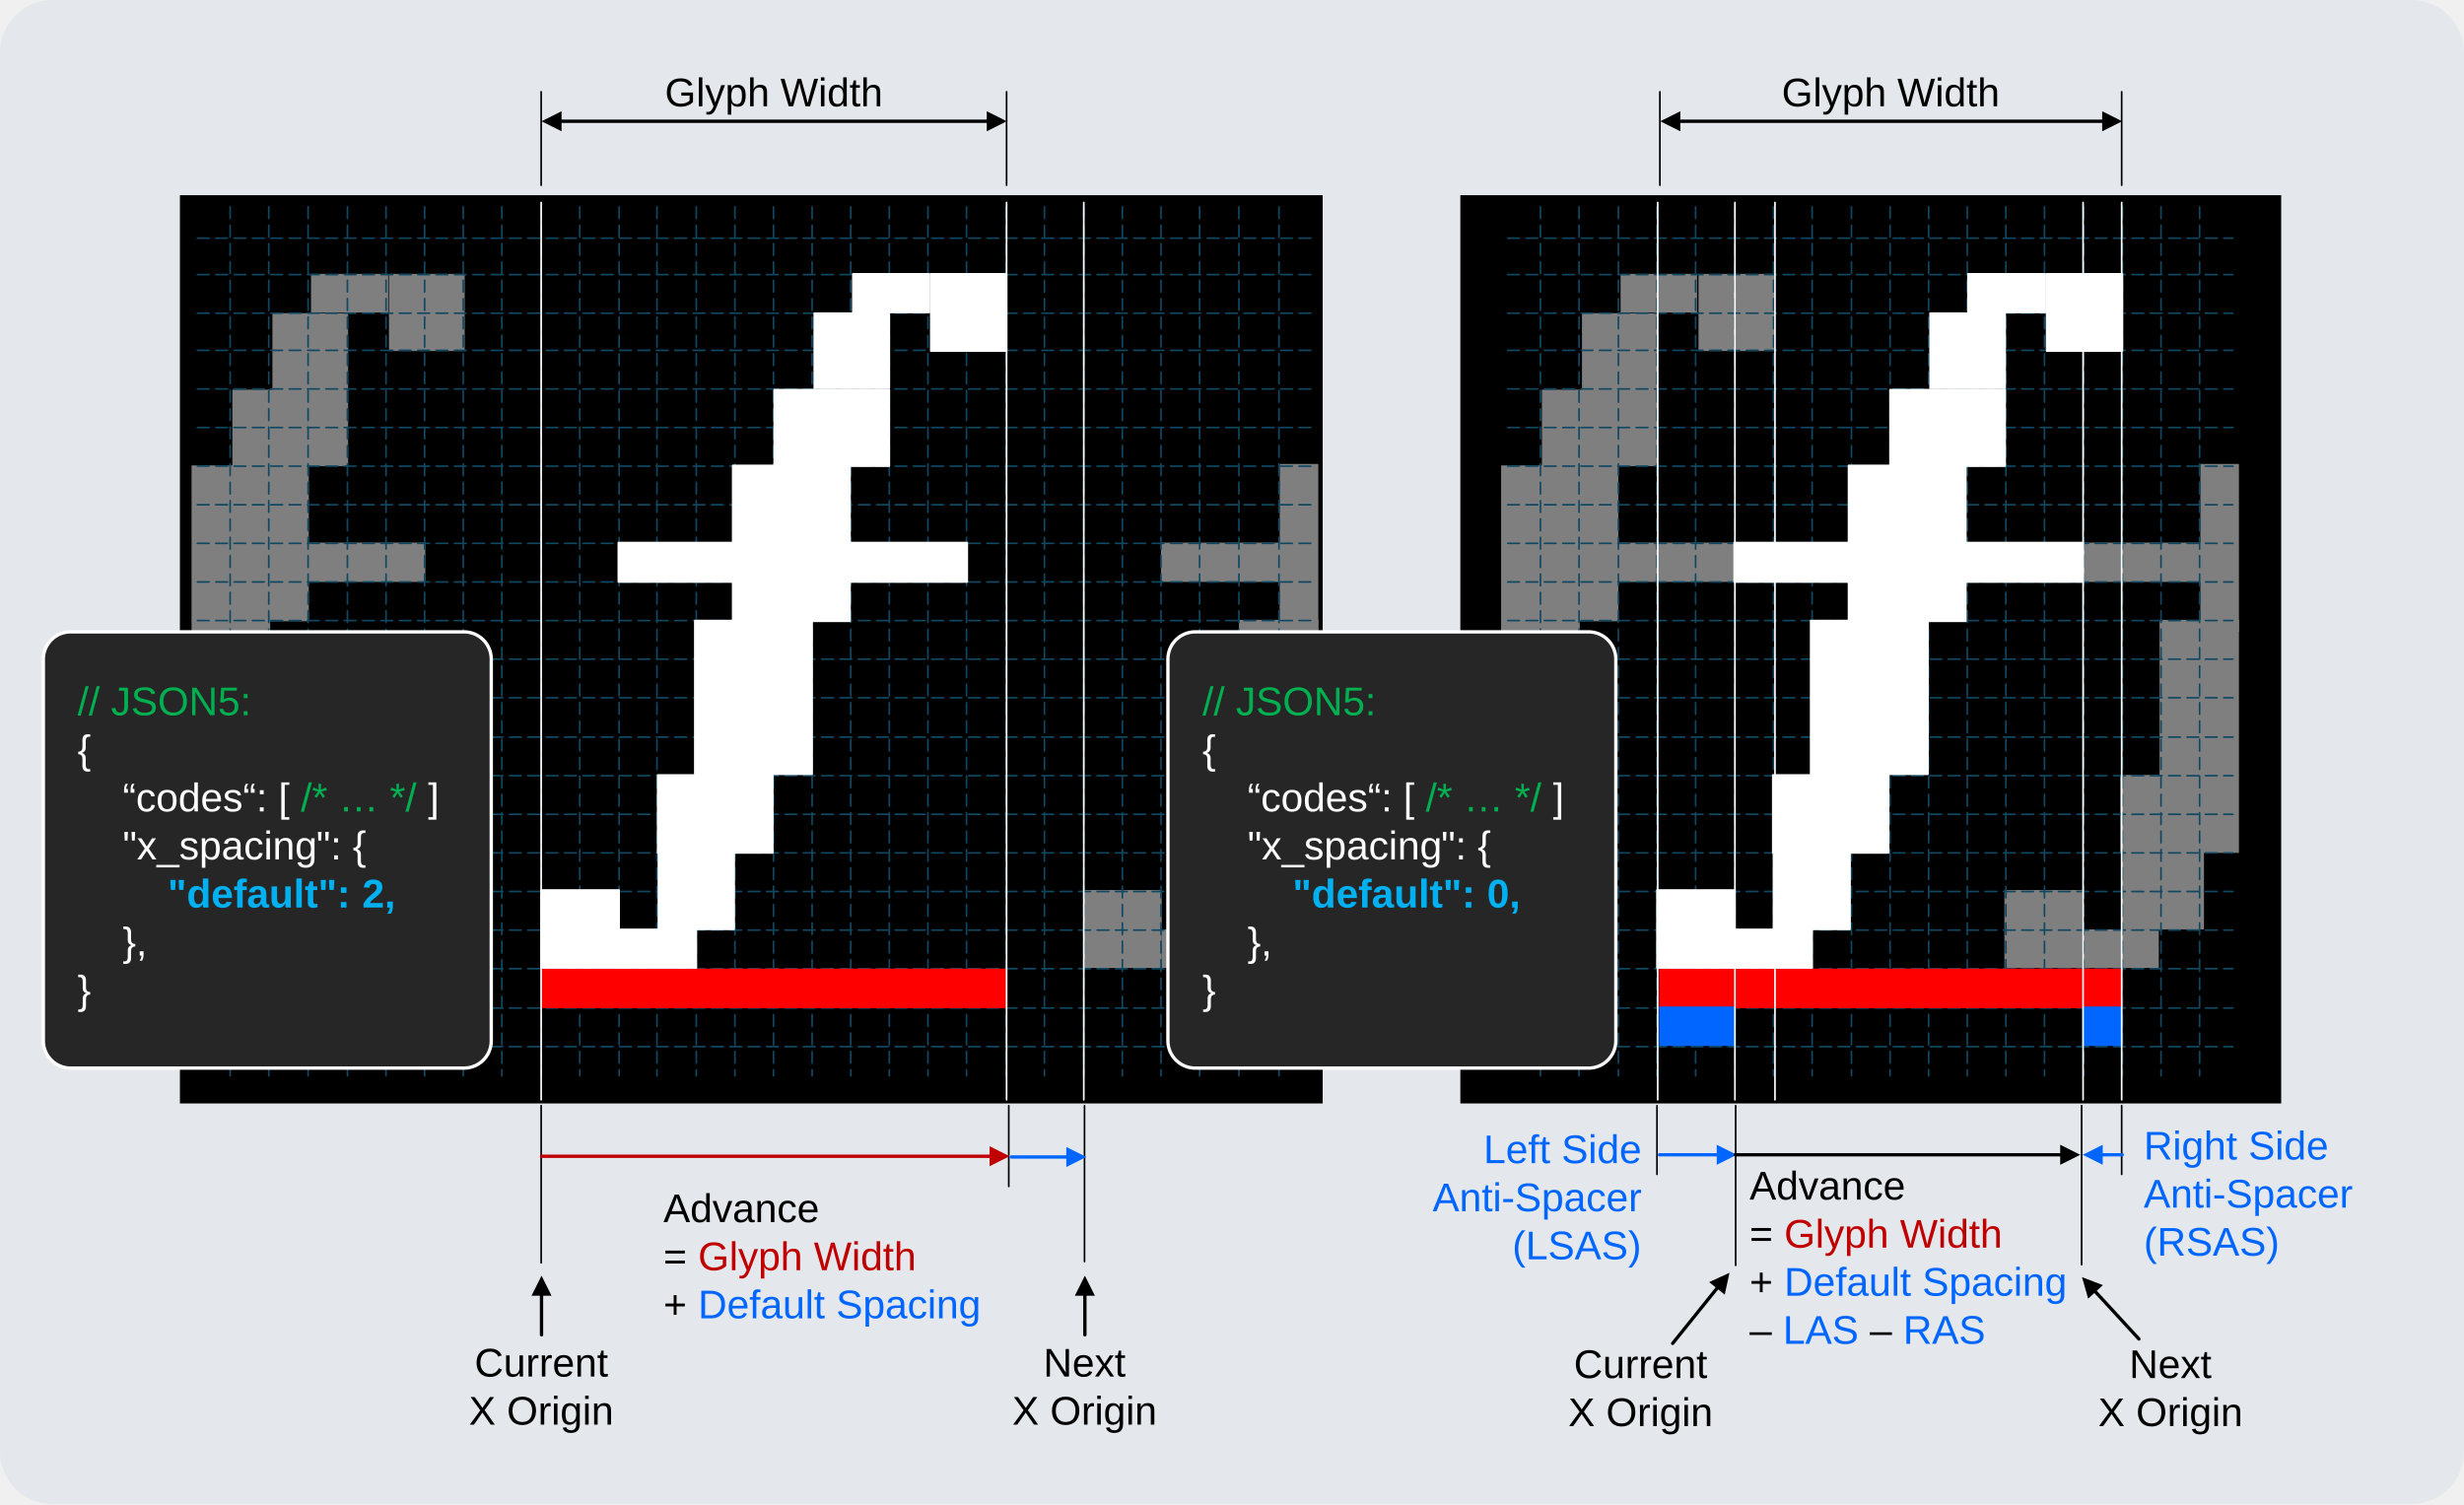
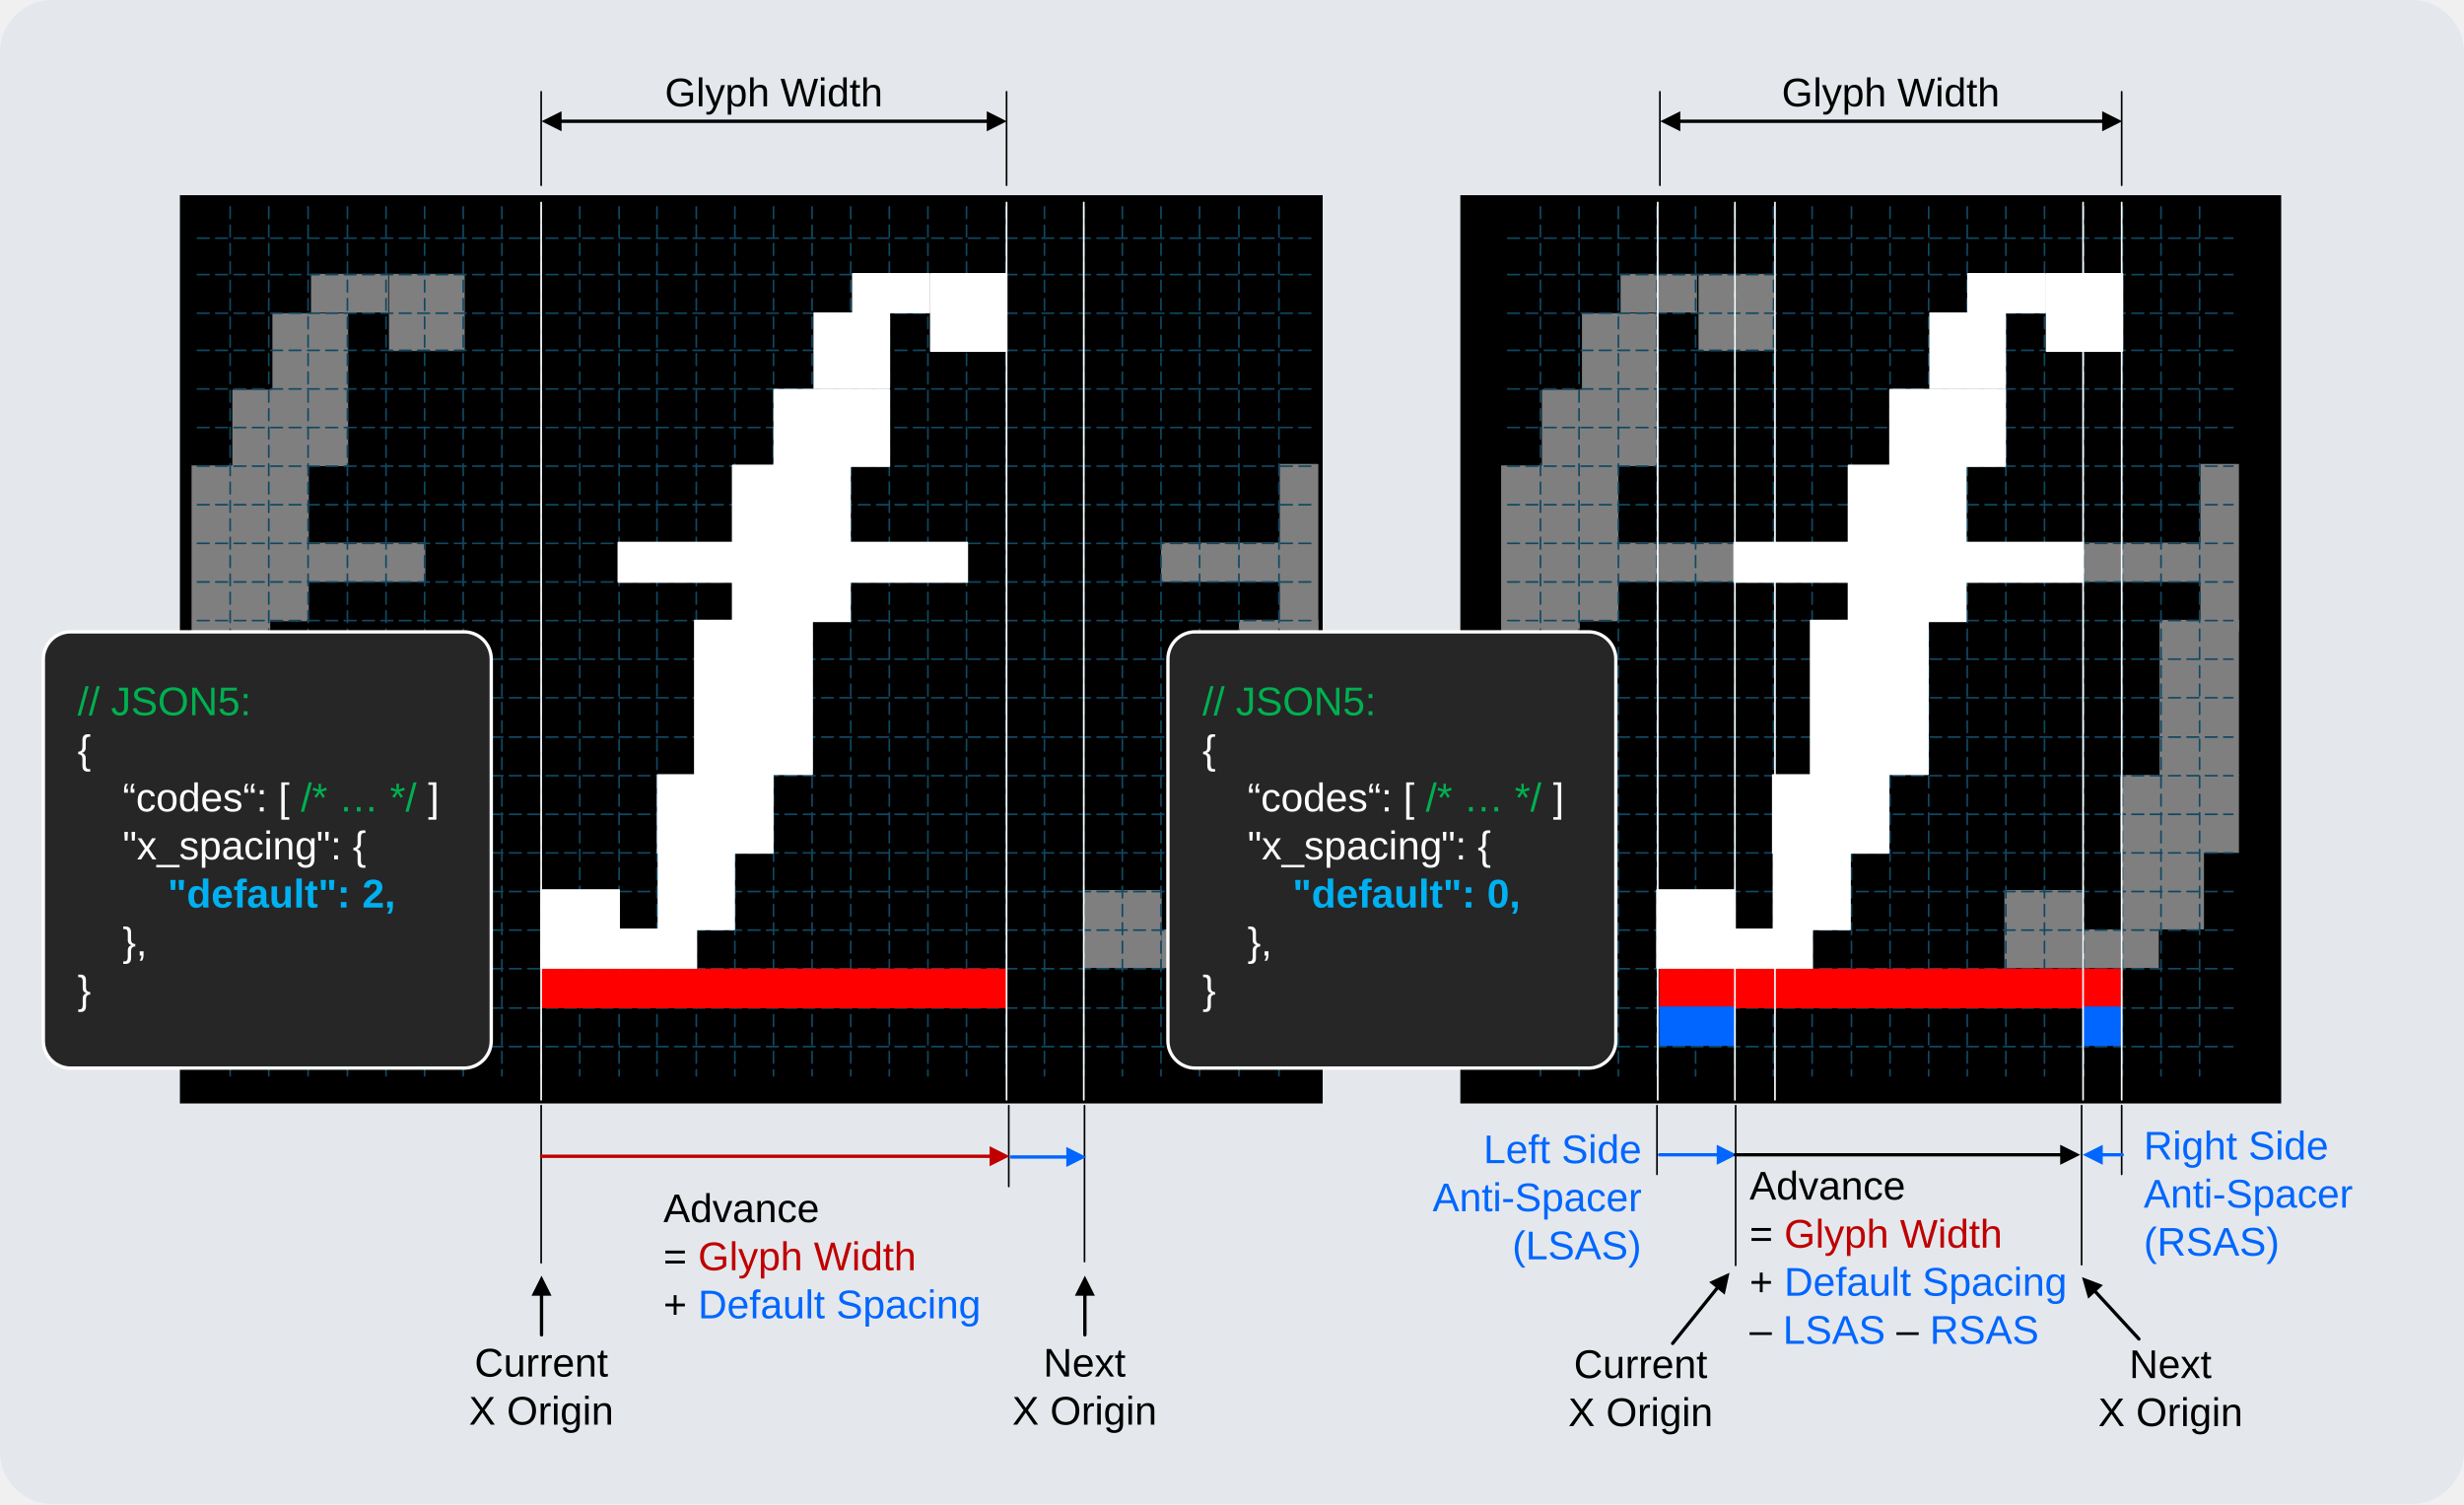
<svg xmlns="http://www.w3.org/2000/svg" width="3383" height="2065" xml:space="preserve" overflow="hidden">
  <defs>
    <clipPath id="clip0">
      <rect x="571" y="236" width="3383" height="2065" />
    </clipPath>
  </defs>
  <g clip-path="url(#clip0)" transform="translate(-571 -236)">
    <path d="M571 307.841C571 268.164 603.164 236 642.841 236L3882.16 236C3921.84 236 3954 268.164 3954 307.841L3954 2229.16C3954 2268.84 3921.84 2301 3882.16 2301L642.841 2301C603.164 2301 571 2268.84 571 2229.16Z" fill="#E4E8EC" fill-rule="evenodd" />
    <rect x="818" y="504" width="1569" height="1247" />
    <rect x="834" y="1300" width="54" height="107" fill="#7F7F7F" />
    <rect x="834" y="875" width="161" height="214" fill="#7F7F7F" />
    <rect x="890" y="771" width="159" height="105" fill="#7F7F7F" />
    <rect x="834" y="1088" width="108" height="213" fill="#7F7F7F" />
    <rect x="945" y="666" width="104" height="107" fill="#7F7F7F" />
    <rect x="998" y="612" width="106" height="53" fill="#7F7F7F" />
    <rect x="1105" y="612" width="104" height="106" fill="#7F7F7F" />
    <rect x="861" y="981" width="294" height="54" fill="#7F7F7F" />
    <rect x="2059" y="1458" width="107" height="107" fill="#7F7F7F" />
    <rect x="2166" y="1512" width="105" height="53" fill="#7F7F7F" />
    <rect x="2219" y="1406" width="114" height="106" fill="#7F7F7F" />
    <rect x="2218" y="1300" width="163" height="107" fill="#7F7F7F" />
    <rect x="2165" y="981" width="193" height="54" fill="#7F7F7F" />
    <rect x="2272" y="1087" width="109" height="214" fill="#7F7F7F" />
    <rect x="2328" y="873" width="53" height="230" fill="#7F7F7F" />
    <rect x="2576" y="504" width="1127" height="1247" />
    <rect x="3323" y="1458" width="107" height="107" fill="#7F7F7F" />
    <rect x="3430" y="1512" width="105" height="53" fill="#7F7F7F" />
    <rect x="3483" y="1406" width="114" height="106" fill="#7F7F7F" />
    <rect x="3482" y="1300" width="163" height="107" fill="#7F7F7F" />
    <rect x="3429" y="981" width="193" height="54" fill="#7F7F7F" />
    <rect x="3536" y="1087" width="109" height="214" fill="#7F7F7F" />
    <rect x="3592" y="873" width="53" height="230" fill="#7F7F7F" />
    <path d="M842 717 2376.84 717" stroke="#104862" stroke-width="2.292" stroke-linecap="round" stroke-linejoin="round" stroke-miterlimit="10" stroke-dasharray="16.042 9.167" fill="none" fill-rule="evenodd" />
    <path d="M842 770 2376.84 770" stroke="#104862" stroke-width="2.292" stroke-linecap="round" stroke-linejoin="round" stroke-miterlimit="10" stroke-dasharray="16.042 9.167" fill="none" fill-rule="evenodd" />
    <path d="M842 823 2376.84 823" stroke="#104862" stroke-width="2.292" stroke-linecap="round" stroke-linejoin="round" stroke-miterlimit="10" stroke-dasharray="16.042 9.167" fill="none" fill-rule="evenodd" />
    <path d="M842 876 2376.84 876" stroke="#104862" stroke-width="2.292" stroke-linecap="round" stroke-linejoin="round" stroke-miterlimit="10" stroke-dasharray="16.042 9.167" fill="none" fill-rule="evenodd" />
    <path d="M842 929 2376.84 929.001" stroke="#104862" stroke-width="2.292" stroke-linecap="round" stroke-linejoin="round" stroke-miterlimit="10" stroke-dasharray="16.042 9.167" fill="none" fill-rule="evenodd" />
    <path d="M842 982 2376.84 982" stroke="#104862" stroke-width="2.292" stroke-linecap="round" stroke-linejoin="round" stroke-miterlimit="10" stroke-dasharray="16.042 9.167" fill="none" fill-rule="evenodd" />
    <path d="M842 1035 2376.84 1035" stroke="#104862" stroke-width="2.292" stroke-linecap="round" stroke-linejoin="round" stroke-miterlimit="10" stroke-dasharray="16.042 9.167" fill="none" fill-rule="evenodd" />
    <path d="M842 1088 2376.84 1088" stroke="#104862" stroke-width="2.292" stroke-linecap="round" stroke-linejoin="round" stroke-miterlimit="10" stroke-dasharray="16.042 9.167" fill="none" fill-rule="evenodd" />
    <path d="M842 1141 2376.84 1141" stroke="#104862" stroke-width="2.292" stroke-linecap="round" stroke-linejoin="round" stroke-miterlimit="10" stroke-dasharray="16.042 9.167" fill="none" fill-rule="evenodd" />
    <path d="M842 1194 2376.84 1194" stroke="#104862" stroke-width="2.292" stroke-linecap="round" stroke-linejoin="round" stroke-miterlimit="10" stroke-dasharray="16.042 9.167" fill="none" fill-rule="evenodd" />
    <path d="M842 1248 2376.84 1248" stroke="#104862" stroke-width="2.292" stroke-linecap="round" stroke-linejoin="round" stroke-miterlimit="10" stroke-dasharray="16.042 9.167" fill="none" fill-rule="evenodd" />
    <path d="M842 1301 2376.84 1301" stroke="#104862" stroke-width="2.292" stroke-linecap="round" stroke-linejoin="round" stroke-miterlimit="10" stroke-dasharray="16.042 9.167" fill="none" fill-rule="evenodd" />
    <path d="M842 1354 2376.84 1354" stroke="#104862" stroke-width="2.292" stroke-linecap="round" stroke-linejoin="round" stroke-miterlimit="10" stroke-dasharray="16.042 9.167" fill="none" fill-rule="evenodd" />
    <path d="M842 1407 2376.84 1407" stroke="#104862" stroke-width="2.292" stroke-linecap="round" stroke-linejoin="round" stroke-miterlimit="10" stroke-dasharray="16.042 9.167" fill="none" fill-rule="evenodd" />
    <path d="M842 1460 2376.84 1460" stroke="#104862" stroke-width="2.292" stroke-linecap="round" stroke-linejoin="round" stroke-miterlimit="10" stroke-dasharray="16.042 9.167" fill="none" fill-rule="evenodd" />
    <path d="M842 1513 2376.84 1513" stroke="#104862" stroke-width="2.292" stroke-linecap="round" stroke-linejoin="round" stroke-miterlimit="10" stroke-dasharray="16.042 9.167" fill="none" fill-rule="evenodd" />
    <path d="M842 1566 2376.84 1566" stroke="#104862" stroke-width="2.292" stroke-linecap="round" stroke-linejoin="round" stroke-miterlimit="10" stroke-dasharray="16.042 9.167" fill="none" fill-rule="evenodd" />
    <path d="M842 613 2376.84 613" stroke="#104862" stroke-width="2.292" stroke-linecap="round" stroke-linejoin="round" stroke-miterlimit="10" stroke-dasharray="16.042 9.167" fill="none" fill-rule="evenodd" />
    <path d="M842 666 2376.84 666" stroke="#104862" stroke-width="2.292" stroke-linecap="round" stroke-linejoin="round" stroke-miterlimit="10" stroke-dasharray="16.042 9.167" fill="none" fill-rule="evenodd" />
    <path d="M842 563 2376.84 563" stroke="#104862" stroke-width="2.292" stroke-linecap="round" stroke-linejoin="round" stroke-miterlimit="10" stroke-dasharray="16.042 9.167" fill="none" fill-rule="evenodd" />
    <path d="M842 1620 2376.84 1620" stroke="#104862" stroke-width="2.292" stroke-linecap="round" stroke-linejoin="round" stroke-miterlimit="10" stroke-dasharray="16.042 9.167" fill="none" fill-rule="evenodd" />
    <path d="M842 1673 2376.84 1673" stroke="#104862" stroke-width="2.292" stroke-linecap="round" stroke-linejoin="round" stroke-miterlimit="10" stroke-dasharray="16.042 9.167" fill="none" fill-rule="evenodd" />
    <path d="M0 0 0 214.134" stroke="#000000" stroke-width="2.292" stroke-linecap="round" stroke-linejoin="round" stroke-miterlimit="10" fill="none" fill-rule="evenodd" transform="matrix(1 0 0 -1 2060 1968.13)" />
    <path d="M0 0 0 215.85" stroke="#000000" stroke-width="2.292" stroke-linecap="round" stroke-linejoin="round" stroke-miterlimit="10" fill="none" fill-rule="evenodd" transform="matrix(1 0 0 -1 1314 1969.85)" />
    <path d="M0 0 0 111.004" stroke="#000000" stroke-width="2.292" stroke-linecap="round" stroke-linejoin="round" stroke-miterlimit="10" fill="none" fill-rule="evenodd" transform="matrix(1 0 0 -1 1956 1865)" />
    <path d="M2.292-1.01796e-05 2.292 58.329C2.292 59.594 1.266 60.62 0 60.62-1.265 60.62-2.291 59.594-2.291 58.329L-2.292 1.01796e-05C-2.292-1.266-1.266-2.292-1.01796e-05-2.292 1.266-2.292 2.292-1.266 2.292-1.01796e-05ZM13.75 53.745 0 81.246-13.75 53.746Z" transform="matrix(1 0 0 -1 1314.5 2068.75)" />
    <text font-family="Arial,Arial_MSFontService,sans-serif" font-weight="400" font-size="55" transform="matrix(1 0 0 1 1222.55 2126)">Current</text>
    <text font-family="Arial,Arial_MSFontService,sans-serif" font-weight="400" font-size="55" transform="matrix(1 0 0 1 1214.83 2192)">X Origin</text>
    <path d="M2.292-1.01796e-05 2.292 58.329C2.292 59.594 1.266 60.62 0 60.62-1.265 60.62-2.291 59.594-2.291 58.329L-2.292 1.01796e-05C-2.292-1.266-1.266-2.292-1.01796e-05-2.292 1.266-2.292 2.292-1.266 2.292-1.01796e-05ZM13.75 53.745 0 81.246-13.75 53.746Z" transform="matrix(1 0 0 -1 2060.5 2068.75)" />
    <text font-family="Arial,Arial_MSFontService,sans-serif" font-weight="400" font-size="55" transform="matrix(1 0 0 1 2003.44 2126)">Next</text>
    <text font-family="Arial,Arial_MSFontService,sans-serif" font-weight="400" font-size="55" transform="matrix(1 0 0 1 1960.77 2192)">X Origin</text>
    <path d="M1952 520 1952 1713.14" stroke="#104862" stroke-width="2.292" stroke-linecap="round" stroke-linejoin="round" stroke-miterlimit="10" stroke-dasharray="16.042 9.167" fill="none" fill-rule="evenodd" />
    <path d="M2005 520 2005 1713.14" stroke="#104862" stroke-width="2.292" stroke-linecap="round" stroke-linejoin="round" stroke-miterlimit="10" stroke-dasharray="16.042 9.167" fill="none" fill-rule="evenodd" />
    <path d="M2059 520 2059 1713.14" stroke="#104862" stroke-width="2.292" stroke-linecap="round" stroke-linejoin="round" stroke-miterlimit="10" stroke-dasharray="16.042 9.167" fill="none" fill-rule="evenodd" />
    <path d="M2112 520 2112 1713.14" stroke="#104862" stroke-width="2.292" stroke-linecap="round" stroke-linejoin="round" stroke-miterlimit="10" stroke-dasharray="16.042 9.167" fill="none" fill-rule="evenodd" />
    <path d="M2165 520 2165 1713.14" stroke="#104862" stroke-width="2.292" stroke-linecap="round" stroke-linejoin="round" stroke-miterlimit="10" stroke-dasharray="16.042 9.167" fill="none" fill-rule="evenodd" />
    <path d="M2218 520 2218 1713.14" stroke="#104862" stroke-width="2.292" stroke-linecap="round" stroke-linejoin="round" stroke-miterlimit="10" stroke-dasharray="16.042 9.167" fill="none" fill-rule="evenodd" />
    <path d="M1473 520 1473 1713.14" stroke="#104862" stroke-width="2.292" stroke-linecap="round" stroke-linejoin="round" stroke-miterlimit="10" stroke-dasharray="16.042 9.167" fill="none" fill-rule="evenodd" />
    <path d="M1527 520 1527 1713.14" stroke="#104862" stroke-width="2.292" stroke-linecap="round" stroke-linejoin="round" stroke-miterlimit="10" stroke-dasharray="16.042 9.167" fill="none" fill-rule="evenodd" />
    <path d="M1580 520 1580 1713.14" stroke="#104862" stroke-width="2.292" stroke-linecap="round" stroke-linejoin="round" stroke-miterlimit="10" stroke-dasharray="16.042 9.167" fill="none" fill-rule="evenodd" />
    <path d="M1633 520 1633 1713.14" stroke="#104862" stroke-width="2.292" stroke-linecap="round" stroke-linejoin="round" stroke-miterlimit="10" stroke-dasharray="16.042 9.167" fill="none" fill-rule="evenodd" />
    <path d="M1686 520 1686 1713.14" stroke="#104862" stroke-width="2.292" stroke-linecap="round" stroke-linejoin="round" stroke-miterlimit="10" stroke-dasharray="16.042 9.167" fill="none" fill-rule="evenodd" />
    <path d="M1739 520 1739 1713.14" stroke="#104862" stroke-width="2.292" stroke-linecap="round" stroke-linejoin="round" stroke-miterlimit="10" stroke-dasharray="16.042 9.167" fill="none" fill-rule="evenodd" />
    <path d="M1792 520 1792 1713.14" stroke="#104862" stroke-width="2.292" stroke-linecap="round" stroke-linejoin="round" stroke-miterlimit="10" stroke-dasharray="16.042 9.167" fill="none" fill-rule="evenodd" />
    <path d="M1845 520 1845 1713.14" stroke="#104862" stroke-width="2.292" stroke-linecap="round" stroke-linejoin="round" stroke-miterlimit="10" stroke-dasharray="16.042 9.167" fill="none" fill-rule="evenodd" />
    <path d="M1898 520 1898 1713.14" stroke="#104862" stroke-width="2.292" stroke-linecap="round" stroke-linejoin="round" stroke-miterlimit="10" stroke-dasharray="16.042 9.167" fill="none" fill-rule="evenodd" />
    <path d="M2272 520 2272 1713.14" stroke="#104862" stroke-width="2.292" stroke-linecap="round" stroke-linejoin="round" stroke-miterlimit="10" stroke-dasharray="16.042 9.167" fill="none" fill-rule="evenodd" />
    <path d="M994 520 994 1713.14" stroke="#104862" stroke-width="2.292" stroke-linecap="round" stroke-linejoin="round" stroke-miterlimit="10" stroke-dasharray="16.042 9.167" fill="none" fill-rule="evenodd" />
    <path d="M1048 520 1048 1713.14" stroke="#104862" stroke-width="2.292" stroke-linecap="round" stroke-linejoin="round" stroke-miterlimit="10" stroke-dasharray="16.042 9.167" fill="none" fill-rule="evenodd" />
    <path d="M1101 520 1101 1713.14" stroke="#104862" stroke-width="2.292" stroke-linecap="round" stroke-linejoin="round" stroke-miterlimit="10" stroke-dasharray="16.042 9.167" fill="none" fill-rule="evenodd" />
    <path d="M1154 520 1154 1713.14" stroke="#104862" stroke-width="2.292" stroke-linecap="round" stroke-linejoin="round" stroke-miterlimit="10" stroke-dasharray="16.042 9.167" fill="none" fill-rule="evenodd" />
    <path d="M1207 520 1207 1713.14" stroke="#104862" stroke-width="2.292" stroke-linecap="round" stroke-linejoin="round" stroke-miterlimit="10" stroke-dasharray="16.042 9.167" fill="none" fill-rule="evenodd" />
    <path d="M1260 520 1260 1713.14" stroke="#104862" stroke-width="2.292" stroke-linecap="round" stroke-linejoin="round" stroke-miterlimit="10" stroke-dasharray="16.042 9.167" fill="none" fill-rule="evenodd" />
    <path d="M887 520 887 1713.14" stroke="#104862" stroke-width="2.292" stroke-linecap="round" stroke-linejoin="round" stroke-miterlimit="10" stroke-dasharray="16.042 9.167" fill="none" fill-rule="evenodd" />
    <path d="M940 520 940.001 1713.14" stroke="#104862" stroke-width="2.292" stroke-linecap="round" stroke-linejoin="round" stroke-miterlimit="10" stroke-dasharray="16.042 9.167" fill="none" fill-rule="evenodd" />
    <path d="M1314 520 1314 1713.14" stroke="#104862" stroke-width="2.292" stroke-linecap="round" stroke-linejoin="round" stroke-miterlimit="10" stroke-dasharray="16.042 9.167" fill="none" fill-rule="evenodd" />
    <path d="M1367 520 1367 1713.14" stroke="#104862" stroke-width="2.292" stroke-linecap="round" stroke-linejoin="round" stroke-miterlimit="10" stroke-dasharray="16.042 9.167" fill="none" fill-rule="evenodd" />
    <path d="M1421 520 1421 1713.14" stroke="#104862" stroke-width="2.292" stroke-linecap="round" stroke-linejoin="round" stroke-miterlimit="10" stroke-dasharray="16.042 9.167" fill="none" fill-rule="evenodd" />
    <path d="M2327 520 2327 1713.14" stroke="#104862" stroke-width="2.292" stroke-linecap="round" stroke-linejoin="round" stroke-miterlimit="10" stroke-dasharray="16.042 9.167" fill="none" fill-rule="evenodd" />
    <rect x="1314" y="1567" width="639" height="52" stroke="#FF0000" stroke-width="2.292" stroke-linecap="round" stroke-linejoin="round" stroke-miterlimit="10" fill="#FF0000" />
    <rect x="1314" y="1458" width="107" height="107" stroke="#FFFFFF" stroke-width="2.292" stroke-linecap="round" stroke-linejoin="round" stroke-miterlimit="10" fill="#FFFFFF" />
    <rect x="1421" y="1512" width="106" height="53" stroke="#FFFFFF" stroke-width="2.292" stroke-linecap="round" stroke-linejoin="round" stroke-miterlimit="10" fill="#FFFFFF" />
    <rect x="1475" y="1406" width="104" height="106" stroke="#FFFFFF" stroke-width="2.292" stroke-linecap="round" stroke-linejoin="round" stroke-miterlimit="10" fill="#FFFFFF" />
    <rect x="1474" y="1300" width="158" height="107" stroke="#FFFFFF" stroke-width="2.292" stroke-linecap="round" stroke-linejoin="round" stroke-miterlimit="10" fill="#FFFFFF" />
    <rect x="1577" y="875" width="161" height="214" stroke="#FFFFFF" stroke-width="2.292" stroke-linecap="round" stroke-linejoin="round" stroke-miterlimit="10" fill="#FFFFFF" />
    <rect x="1634" y="771" width="158" height="105" stroke="#FFFFFF" stroke-width="2.292" stroke-linecap="round" stroke-linejoin="round" stroke-miterlimit="10" fill="#FFFFFF" />
    <rect x="1525" y="1088" width="161" height="211" stroke="#FFFFFF" stroke-width="2.292" stroke-linecap="round" stroke-linejoin="round" stroke-miterlimit="10" fill="#FFFFFF" />
    <rect x="1689" y="666" width="103" height="103" stroke="#FFFFFF" stroke-width="2.292" stroke-linecap="round" stroke-linejoin="round" stroke-miterlimit="10" fill="#FFFFFF" />
    <rect x="1742" y="612" width="105" height="53" stroke="#FFFFFF" stroke-width="2.292" stroke-linecap="round" stroke-linejoin="round" stroke-miterlimit="10" fill="#FFFFFF" />
    <rect x="1849" y="612" width="104" height="106" stroke="#FFFFFF" stroke-width="2.292" stroke-linecap="round" stroke-linejoin="round" stroke-miterlimit="10" fill="#FFFFFF" />
    <rect x="1420" y="981" width="479" height="54" stroke="#FFFFFF" stroke-width="2.292" stroke-linecap="round" stroke-linejoin="round" stroke-miterlimit="10" fill="#FFFFFF" />
    <path d="M0 0 0 1232.01" stroke="#FFFFFF" stroke-width="2.292" stroke-linecap="round" stroke-linejoin="round" stroke-miterlimit="10" fill="none" fill-rule="evenodd" transform="matrix(1 0 0 -1 1314 1746.01)" />
    <path d="M0 0 0 1232.01" stroke="#FFFFFF" stroke-width="2.292" stroke-linecap="round" stroke-linejoin="round" stroke-miterlimit="10" fill="none" fill-rule="evenodd" transform="matrix(1 0 0 -1 2059 1746.01)" />
    <path d="M0 0 0 1232.01" stroke="#FFFFFF" stroke-width="2.292" stroke-linecap="round" stroke-linejoin="round" stroke-miterlimit="10" fill="none" fill-rule="evenodd" transform="matrix(1 0 0 -1 1953 1746.01)" />
    <path d="M1959.5 1822.21 2039.58 1822.21C2040.85 1822.21 2041.87 1823.23 2041.87 1824.5 2041.87 1825.77 2040.85 1826.79 2039.58 1826.79L1959.5 1826.79C1958.23 1826.79 1957.21 1825.77 1957.21 1824.5 1957.21 1823.23 1958.23 1822.21 1959.5 1822.21ZM2035 1810.75 2062.5 1824.5 2035 1838.25Z" fill="#0066FF" />
    <path d="M1314.5 1821.21 1934.27 1821.21C1935.53 1821.21 1936.56 1822.23 1936.56 1823.5 1936.56 1824.77 1935.53 1825.79 1934.27 1825.79L1314.5 1825.79C1313.23 1825.79 1312.21 1824.77 1312.21 1823.5 1312.21 1822.23 1313.23 1821.21 1314.5 1821.21ZM1929.68 1809.75 1957.18 1823.5 1929.68 1837.25Z" fill="#C00000" />
    <rect x="2632" y="1300" width="54" height="107" fill="#7F7F7F" />
    <rect x="2632" y="875" width="161" height="214" fill="#7F7F7F" />
    <rect x="2688" y="771" width="159" height="105" fill="#7F7F7F" />
    <rect x="2632" y="1088" width="108" height="213" fill="#7F7F7F" />
    <rect x="2743" y="666" width="104" height="107" fill="#7F7F7F" />
    <rect x="2796" y="612" width="105" height="53" fill="#7F7F7F" />
    <rect x="2903" y="612" width="104" height="106" fill="#7F7F7F" />
    <rect x="2658" y="981" width="295" height="54" fill="#7F7F7F" />
    <path d="M2641 717 3636.73 717" stroke="#104862" stroke-width="2.292" stroke-linecap="round" stroke-linejoin="round" stroke-miterlimit="10" stroke-dasharray="16.042 9.167" fill="none" fill-rule="evenodd" />
    <path d="M2641 770 3636.73 770" stroke="#104862" stroke-width="2.292" stroke-linecap="round" stroke-linejoin="round" stroke-miterlimit="10" stroke-dasharray="16.042 9.167" fill="none" fill-rule="evenodd" />
    <path d="M2641 823 3636.73 823" stroke="#104862" stroke-width="2.292" stroke-linecap="round" stroke-linejoin="round" stroke-miterlimit="10" stroke-dasharray="16.042 9.167" fill="none" fill-rule="evenodd" />
    <path d="M2641 876 3636.73 876" stroke="#104862" stroke-width="2.292" stroke-linecap="round" stroke-linejoin="round" stroke-miterlimit="10" stroke-dasharray="16.042 9.167" fill="none" fill-rule="evenodd" />
    <path d="M2641 929 3636.73 929.001" stroke="#104862" stroke-width="2.292" stroke-linecap="round" stroke-linejoin="round" stroke-miterlimit="10" stroke-dasharray="16.042 9.167" fill="none" fill-rule="evenodd" />
    <path d="M2641 982 3636.73 982" stroke="#104862" stroke-width="2.292" stroke-linecap="round" stroke-linejoin="round" stroke-miterlimit="10" stroke-dasharray="16.042 9.167" fill="none" fill-rule="evenodd" />
    <path d="M2641 1035 3636.73 1035" stroke="#104862" stroke-width="2.292" stroke-linecap="round" stroke-linejoin="round" stroke-miterlimit="10" stroke-dasharray="16.042 9.167" fill="none" fill-rule="evenodd" />
    <path d="M2641 1088 3636.73 1088" stroke="#104862" stroke-width="2.292" stroke-linecap="round" stroke-linejoin="round" stroke-miterlimit="10" stroke-dasharray="16.042 9.167" fill="none" fill-rule="evenodd" />
    <path d="M2641 1141 3636.73 1141" stroke="#104862" stroke-width="2.292" stroke-linecap="round" stroke-linejoin="round" stroke-miterlimit="10" stroke-dasharray="16.042 9.167" fill="none" fill-rule="evenodd" />
    <path d="M2641 1194 3636.73 1194" stroke="#104862" stroke-width="2.292" stroke-linecap="round" stroke-linejoin="round" stroke-miterlimit="10" stroke-dasharray="16.042 9.167" fill="none" fill-rule="evenodd" />
    <path d="M2641 1248 3636.73 1248" stroke="#104862" stroke-width="2.292" stroke-linecap="round" stroke-linejoin="round" stroke-miterlimit="10" stroke-dasharray="16.042 9.167" fill="none" fill-rule="evenodd" />
    <path d="M2641 1301 3636.73 1301" stroke="#104862" stroke-width="2.292" stroke-linecap="round" stroke-linejoin="round" stroke-miterlimit="10" stroke-dasharray="16.042 9.167" fill="none" fill-rule="evenodd" />
    <path d="M2641 1354 3636.73 1354" stroke="#104862" stroke-width="2.292" stroke-linecap="round" stroke-linejoin="round" stroke-miterlimit="10" stroke-dasharray="16.042 9.167" fill="none" fill-rule="evenodd" />
    <path d="M2641 1407 3636.73 1407" stroke="#104862" stroke-width="2.292" stroke-linecap="round" stroke-linejoin="round" stroke-miterlimit="10" stroke-dasharray="16.042 9.167" fill="none" fill-rule="evenodd" />
    <path d="M2641 1460 3636.73 1460" stroke="#104862" stroke-width="2.292" stroke-linecap="round" stroke-linejoin="round" stroke-miterlimit="10" stroke-dasharray="16.042 9.167" fill="none" fill-rule="evenodd" />
    <path d="M2641 1513 3636.73 1513" stroke="#104862" stroke-width="2.292" stroke-linecap="round" stroke-linejoin="round" stroke-miterlimit="10" stroke-dasharray="16.042 9.167" fill="none" fill-rule="evenodd" />
    <path d="M2641 1566 3636.73 1566" stroke="#104862" stroke-width="2.292" stroke-linecap="round" stroke-linejoin="round" stroke-miterlimit="10" stroke-dasharray="16.042 9.167" fill="none" fill-rule="evenodd" />
    <path d="M2641 613 3636.73 613" stroke="#104862" stroke-width="2.292" stroke-linecap="round" stroke-linejoin="round" stroke-miterlimit="10" stroke-dasharray="16.042 9.167" fill="none" fill-rule="evenodd" />
    <path d="M2641 666 3636.73 666" stroke="#104862" stroke-width="2.292" stroke-linecap="round" stroke-linejoin="round" stroke-miterlimit="10" stroke-dasharray="16.042 9.167" fill="none" fill-rule="evenodd" />
    <path d="M2641 563 3636.73 563" stroke="#104862" stroke-width="2.292" stroke-linecap="round" stroke-linejoin="round" stroke-miterlimit="10" stroke-dasharray="16.042 9.167" fill="none" fill-rule="evenodd" />
    <path d="M2641 1620 3636.73 1620" stroke="#104862" stroke-width="2.292" stroke-linecap="round" stroke-linejoin="round" stroke-miterlimit="10" stroke-dasharray="16.042 9.167" fill="none" fill-rule="evenodd" />
    <path d="M2641 1673 3636.73 1673" stroke="#104862" stroke-width="2.292" stroke-linecap="round" stroke-linejoin="round" stroke-miterlimit="10" stroke-dasharray="16.042 9.167" fill="none" fill-rule="evenodd" />
    <path d="M0 0 0 219.292" stroke="#000000" stroke-width="2.292" stroke-linecap="round" stroke-linejoin="round" stroke-miterlimit="10" fill="none" fill-rule="evenodd" transform="matrix(1 0 0 -1 2954 1973.29)" />
    <path d="M0 0 0 94.395" stroke="#000000" stroke-width="2.292" stroke-linecap="round" stroke-linejoin="round" stroke-miterlimit="10" fill="none" fill-rule="evenodd" transform="matrix(1 0 0 -1 2846 1848.39)" />
    <path d="M0 0 0 218.431" stroke="#000000" stroke-width="2.292" stroke-linecap="round" stroke-linejoin="round" stroke-miterlimit="10" fill="none" fill-rule="evenodd" transform="matrix(1 0 0 -1 3429 1972.43)" />
    <path d="M0 0 0 94.395" stroke="#000000" stroke-width="2.292" stroke-linecap="round" stroke-linejoin="round" stroke-miterlimit="10" fill="none" fill-rule="evenodd" transform="matrix(1 0 0 -1 3484 1848.39)" />
    <path d="M1.785-1.437 65.472 77.686C66.266 78.672 66.109 80.114 65.124 80.908 64.138 81.701 62.695 81.546 61.901 80.559L-1.785 1.437C-2.579 0.451-2.423-0.992-1.437-1.785-0.451-2.579 0.992-2.423 1.785-1.437ZM71.524 66.931 78.056 96.975 50.102 84.174Z" transform="matrix(1 0 0 -1 2867.5 2080.47)" />
    <text font-family="Arial,Arial_MSFontService,sans-serif" font-weight="400" font-size="55" transform="matrix(1 0 0 1 2731.84 2128)">Current</text>
    <text font-family="Arial,Arial_MSFontService,sans-serif" font-weight="400" font-size="55" transform="matrix(1 0 0 1 2724.12 2194)">X Origin</text>
    <path d="M3506 2075.96 3443.34 2007.91C3442.48 2006.98 3442.54 2005.53 3443.47 2004.67 3444.4 2003.82 3445.85 2003.87 3446.71 2004.81L3509.38 2072.86C3510.23 2073.79 3510.17 2075.24 3509.24 2076.1 3508.31 2076.96 3506.86 2076.9 3506 2075.96ZM3438.01 2019.04 3429.5 1989.5 3458.24 2000.42Z" />
    <text font-family="Arial,Arial_MSFontService,sans-serif" font-weight="400" font-size="55" transform="matrix(1 0 0 1 3494.4 2128)">Next</text>
    <text font-family="Arial,Arial_MSFontService,sans-serif" font-weight="400" font-size="55" transform="matrix(1 0 0 1 3451.73 2194)">X Origin</text>
    <path d="M3272 520 3272 1713.14" stroke="#104862" stroke-width="2.292" stroke-linecap="round" stroke-linejoin="round" stroke-miterlimit="10" stroke-dasharray="16.042 9.167" fill="none" fill-rule="evenodd" />
    <path d="M3325 520 3325 1713.14" stroke="#104862" stroke-width="2.292" stroke-linecap="round" stroke-linejoin="round" stroke-miterlimit="10" stroke-dasharray="16.042 9.167" fill="none" fill-rule="evenodd" />
    <path d="M3378 520 3378 1713.14" stroke="#104862" stroke-width="2.292" stroke-linecap="round" stroke-linejoin="round" stroke-miterlimit="10" stroke-dasharray="16.042 9.167" fill="none" fill-rule="evenodd" />
    <path d="M3432 520 3432 1713.14" stroke="#104862" stroke-width="2.292" stroke-linecap="round" stroke-linejoin="round" stroke-miterlimit="10" stroke-dasharray="16.042 9.167" fill="none" fill-rule="evenodd" />
    <path d="M3485 520 3485 1713.14" stroke="#104862" stroke-width="2.292" stroke-linecap="round" stroke-linejoin="round" stroke-miterlimit="10" stroke-dasharray="16.042 9.167" fill="none" fill-rule="evenodd" />
    <path d="M3538 520 3538 1713.14" stroke="#104862" stroke-width="2.292" stroke-linecap="round" stroke-linejoin="round" stroke-miterlimit="10" stroke-dasharray="16.042 9.167" fill="none" fill-rule="evenodd" />
    <path d="M3591 520 3591 1713.14" stroke="#104862" stroke-width="2.292" stroke-linecap="round" stroke-linejoin="round" stroke-miterlimit="10" stroke-dasharray="16.042 9.167" fill="none" fill-rule="evenodd" />
    <path d="M2793 520 2793 1713.14" stroke="#104862" stroke-width="2.292" stroke-linecap="round" stroke-linejoin="round" stroke-miterlimit="10" stroke-dasharray="16.042 9.167" fill="none" fill-rule="evenodd" />
    <path d="M2846 520 2846 1713.14" stroke="#104862" stroke-width="2.292" stroke-linecap="round" stroke-linejoin="round" stroke-miterlimit="10" stroke-dasharray="16.042 9.167" fill="none" fill-rule="evenodd" />
    <path d="M2899 520 2899 1713.14" stroke="#104862" stroke-width="2.292" stroke-linecap="round" stroke-linejoin="round" stroke-miterlimit="10" stroke-dasharray="16.042 9.167" fill="none" fill-rule="evenodd" />
    <path d="M2953 520 2953 1713.14" stroke="#104862" stroke-width="2.292" stroke-linecap="round" stroke-linejoin="round" stroke-miterlimit="10" stroke-dasharray="16.042 9.167" fill="none" fill-rule="evenodd" />
    <path d="M3006 520 3006 1713.14" stroke="#104862" stroke-width="2.292" stroke-linecap="round" stroke-linejoin="round" stroke-miterlimit="10" stroke-dasharray="16.042 9.167" fill="none" fill-rule="evenodd" />
    <path d="M3059 520 3059 1713.14" stroke="#104862" stroke-width="2.292" stroke-linecap="round" stroke-linejoin="round" stroke-miterlimit="10" stroke-dasharray="16.042 9.167" fill="none" fill-rule="evenodd" />
    <path d="M2686 520 2686 1713.14" stroke="#104862" stroke-width="2.292" stroke-linecap="round" stroke-linejoin="round" stroke-miterlimit="10" stroke-dasharray="16.042 9.167" fill="none" fill-rule="evenodd" />
    <path d="M2739 520 2739 1713.14" stroke="#104862" stroke-width="2.292" stroke-linecap="round" stroke-linejoin="round" stroke-miterlimit="10" stroke-dasharray="16.042 9.167" fill="none" fill-rule="evenodd" />
    <path d="M3113 520 3113 1713.14" stroke="#104862" stroke-width="2.292" stroke-linecap="round" stroke-linejoin="round" stroke-miterlimit="10" stroke-dasharray="16.042 9.167" fill="none" fill-rule="evenodd" />
    <path d="M3166 520 3166 1713.14" stroke="#104862" stroke-width="2.292" stroke-linecap="round" stroke-linejoin="round" stroke-miterlimit="10" stroke-dasharray="16.042 9.167" fill="none" fill-rule="evenodd" />
    <path d="M3219 520 3219 1713.14" stroke="#104862" stroke-width="2.292" stroke-linecap="round" stroke-linejoin="round" stroke-miterlimit="10" stroke-dasharray="16.042 9.167" fill="none" fill-rule="evenodd" />
    <rect x="2850" y="1567" width="634" height="52" stroke="#FF0000" stroke-width="2.292" stroke-linecap="round" stroke-linejoin="round" stroke-miterlimit="10" fill="#FF0000" />
    <rect x="2846" y="1458" width="107" height="107" stroke="#FFFFFF" stroke-width="2.292" stroke-linecap="round" stroke-linejoin="round" stroke-miterlimit="10" fill="#FFFFFF" />
    <rect x="2953" y="1512" width="106" height="53" stroke="#FFFFFF" stroke-width="2.292" stroke-linecap="round" stroke-linejoin="round" stroke-miterlimit="10" fill="#FFFFFF" />
    <rect x="3006" y="1406" width="105" height="106" stroke="#FFFFFF" stroke-width="2.292" stroke-linecap="round" stroke-linejoin="round" stroke-miterlimit="10" fill="#FFFFFF" />
    <rect x="3005" y="1300" width="159" height="107" stroke="#FFFFFF" stroke-width="2.292" stroke-linecap="round" stroke-linejoin="round" stroke-miterlimit="10" fill="#FFFFFF" />
    <rect x="3109" y="875" width="161" height="214" stroke="#FFFFFF" stroke-width="2.292" stroke-linecap="round" stroke-linejoin="round" stroke-miterlimit="10" fill="#FFFFFF" />
    <rect x="3166" y="771" width="158" height="105" stroke="#FFFFFF" stroke-width="2.292" stroke-linecap="round" stroke-linejoin="round" stroke-miterlimit="10" fill="#FFFFFF" />
    <rect x="3057" y="1088" width="161" height="211" stroke="#FFFFFF" stroke-width="2.292" stroke-linecap="round" stroke-linejoin="round" stroke-miterlimit="10" fill="#FFFFFF" />
    <rect x="3221" y="666" width="103" height="103" stroke="#FFFFFF" stroke-width="2.292" stroke-linecap="round" stroke-linejoin="round" stroke-miterlimit="10" fill="#FFFFFF" />
    <rect x="3273" y="612" width="106" height="53" stroke="#FFFFFF" stroke-width="2.292" stroke-linecap="round" stroke-linejoin="round" stroke-miterlimit="10" fill="#FFFFFF" />
    <rect x="3381" y="612" width="104" height="106" stroke="#FFFFFF" stroke-width="2.292" stroke-linecap="round" stroke-linejoin="round" stroke-miterlimit="10" fill="#FFFFFF" />
    <rect x="2952" y="981" width="479" height="54" stroke="#FFFFFF" stroke-width="2.292" stroke-linecap="round" stroke-linejoin="round" stroke-miterlimit="10" fill="#FFFFFF" />
    <path d="M1.52333e-05-2.292 31.375-2.291C32.641-2.291 33.667-1.265 33.667 0 33.667 1.266 32.641 2.292 31.375 2.292L-1.52333e-05 2.292C-1.266 2.292-2.292 1.266-2.292-1.52333e-05-2.292-1.266-1.266-2.292 1.52333e-05-2.292ZM26.792-13.75 54.292 0 26.792 13.75Z" fill="#0066FF" transform="matrix(-1 0 0 1 3484.79 1821.5)" />
    <text fill="#0066FF" font-family="Arial,Arial_MSFontService,sans-serif" font-weight="400" font-size="55" transform="matrix(1 0 0 1 3514.27 1828)">Right Side</text>
    <text fill="#0066FF" font-family="Arial,Arial_MSFontService,sans-serif" font-weight="400" font-size="55" transform="matrix(1 0 0 1 3514.27 1894)">Anti</text>
    <text fill="#0066FF" font-family="Arial,Arial_MSFontService,sans-serif" font-weight="400" font-size="55" transform="matrix(1 0 0 1 3608.8 1894)">-</text>
    <text fill="#0066FF" font-family="Arial,Arial_MSFontService,sans-serif" font-weight="400" font-size="55" transform="matrix(1 0 0 1 3627.13 1894)">Spacer</text>
    <text fill="#0066FF" font-family="Arial,Arial_MSFontService,sans-serif" font-weight="400" font-size="55" transform="matrix(1 0 0 1 3514.27 1960)">(RSAS)</text>
    <rect x="2850" y="1619" width="103" height="52" stroke="#0066FF" stroke-width="2.292" stroke-linecap="round" stroke-linejoin="round" stroke-miterlimit="10" fill="#0066FF" />
    <rect x="3431" y="1619" width="53" height="52" stroke="#0066FF" stroke-width="2.292" stroke-linecap="round" stroke-linejoin="round" stroke-miterlimit="10" fill="#0066FF" />
    <path d="M2849.5 1819.21 2932.62 1819.21C2933.88 1819.21 2934.91 1820.23 2934.91 1821.5 2934.91 1822.77 2933.88 1823.79 2932.62 1823.79L2849.5 1823.79C2848.23 1823.79 2847.21 1822.77 2847.21 1821.5 2847.21 1820.23 2848.23 1819.21 2849.5 1819.21ZM2928.04 1807.75 2955.53 1821.5 2928.03 1835.25Z" fill="#0066FF" />
    <text fill="#0066FF" font-family="Arial,Arial_MSFontService,sans-serif" font-weight="400" font-size="55" transform="matrix(1 0 0 1 2607.8 1833)">Left Side</text>
    <text fill="#0066FF" font-family="Arial,Arial_MSFontService,sans-serif" font-weight="400" font-size="55" transform="matrix(1 0 0 1 2537.91 1899)">Anti</text>
    <text fill="#0066FF" font-family="Arial,Arial_MSFontService,sans-serif" font-weight="400" font-size="55" transform="matrix(1 0 0 1 2632.44 1899)">-</text>
    <text fill="#0066FF" font-family="Arial,Arial_MSFontService,sans-serif" font-weight="400" font-size="55" transform="matrix(1 0 0 1 2650.77 1899)">Spacer</text>
    <text fill="#0066FF" font-family="Arial,Arial_MSFontService,sans-serif" font-weight="400" font-size="55" transform="matrix(1 0 0 1 2647.33 1965)">(LSAS)</text>
    <text font-family="Arial,Arial_MSFontService,sans-serif" font-weight="400" font-size="55" transform="matrix(1 0 0 1 1481.87 1914)">Advance</text>
    <text font-family="Arial,Arial_MSFontService,sans-serif" font-weight="400" font-size="55" transform="matrix(1 0 0 1 1481.87 1980)">= </text>
    <text fill="#C00000" font-family="Arial,Arial_MSFontService,sans-serif" font-weight="400" font-size="55" transform="matrix(1 0 0 1 1529.42 1980)">Glyph Width</text>
    <text font-family="Arial,Arial_MSFontService,sans-serif" font-weight="400" font-size="55" transform="matrix(1 0 0 1 1481.87 2046)">+ </text>
    <text fill="#0066FF" font-family="Arial,Arial_MSFontService,sans-serif" font-weight="400" font-size="55" transform="matrix(1 0 0 1 1529.42 2046)">Default Spacing</text>
    <path d="M22.917-2.292 615.885-2.291C617.151-2.291 618.177-1.265 618.177 0 618.177 1.266 617.151 2.292 615.885 2.292L22.917 2.292C21.651 2.292 20.625 1.266 20.625 1.16522e-05 20.625-1.266 21.651-2.292 22.917-2.292ZM27.5 13.75 0 0 27.5-13.75ZM611.301-13.75 638.801 0 611.301 13.75Z" transform="matrix(-1 0 0 1 1953.3 402.5)" />
    <path d="M0 0 0 128.333" stroke="#000000" stroke-width="2.292" stroke-linecap="round" stroke-linejoin="round" stroke-miterlimit="10" fill="none" fill-rule="evenodd" transform="matrix(1 0 0 -1 1314 490.333)" />
    <path d="M0 0 0 128.333" stroke="#000000" stroke-width="2.292" stroke-linecap="round" stroke-linejoin="round" stroke-miterlimit="10" fill="none" fill-rule="evenodd" transform="matrix(1 0 0 -1 1953 490.333)" />
    <text font-family="Arial,Arial_MSFontService,sans-serif" font-weight="400" font-size="55" transform="matrix(1 0 0 1 1483.81 382)">G</text>
    <text font-family="Arial,Arial_MSFontService,sans-serif" font-weight="400" font-size="55" transform="matrix(1 0 0 1 1526.78 382)">lyph</text>
    <text font-family="Arial,Arial_MSFontService,sans-serif" font-weight="400" font-size="55" transform="matrix(1 0 0 1 1642.51 382)">Width</text>
    <path d="M22.917-2.292 611.302-2.291C612.568-2.291 613.594-1.265 613.594 0 613.594 1.266 612.568 2.292 611.302 2.292L22.917 2.292C21.651 2.292 20.625 1.266 20.625 1.17364e-05 20.625-1.266 21.651-2.292 22.917-2.292ZM27.5 13.75 0 0 27.5-13.75ZM606.719-13.75 634.219 0 606.719 13.75Z" transform="matrix(-1 0 0 1 3484.72 402.5)" />
    <path d="M0 0 0 128.333" stroke="#000000" stroke-width="2.292" stroke-linecap="round" stroke-linejoin="round" stroke-miterlimit="10" fill="none" fill-rule="evenodd" transform="matrix(1 0 0 -1 2850 490.333)" />
    <path d="M0 0 0 128.333" stroke="#000000" stroke-width="2.292" stroke-linecap="round" stroke-linejoin="round" stroke-miterlimit="10" fill="none" fill-rule="evenodd" transform="matrix(1 0 0 -1 3484 490.333)" />
    <text font-family="Arial,Arial_MSFontService,sans-serif" font-weight="400" font-size="55" transform="matrix(1 0 0 1 3017.27 382)">G</text>
    <text font-family="Arial,Arial_MSFontService,sans-serif" font-weight="400" font-size="55" transform="matrix(1 0 0 1 3060.23 382)">lyph</text>
    <text font-family="Arial,Arial_MSFontService,sans-serif" font-weight="400" font-size="55" transform="matrix(1 0 0 1 3175.96 382)">Width</text>
    <path d="M0 0 0 1232.01" stroke="#FFFFFF" stroke-width="2.292" stroke-linecap="round" stroke-linejoin="round" stroke-miterlimit="10" fill="none" fill-rule="evenodd" transform="matrix(1 0 0 -1 2953 1746.01)" />
    <path d="M0 0 0 1232.01" stroke="#FFFFFF" stroke-width="2.292" stroke-linecap="round" stroke-linejoin="round" stroke-miterlimit="10" fill="none" fill-rule="evenodd" transform="matrix(1 0 0 -1 3008 1746.01)" />
    <path d="M0 0 0 1232.01" stroke="#FFFFFF" stroke-width="2.292" stroke-linecap="round" stroke-linejoin="round" stroke-miterlimit="10" fill="none" fill-rule="evenodd" transform="matrix(1 0 0 -1 2847 1746.01)" />
    <path d="M0 0 0 1232.01" stroke="#FFFFFF" stroke-width="2.292" stroke-linecap="round" stroke-linejoin="round" stroke-miterlimit="10" fill="none" fill-rule="evenodd" transform="matrix(1 0 0 -1 3431 1746.01)" />
    <path d="M0 0 0 1232.01" stroke="#FFFFFF" stroke-width="2.292" stroke-linecap="round" stroke-linejoin="round" stroke-miterlimit="10" fill="none" fill-rule="evenodd" transform="matrix(1 0 0 -1 3484 1746.01)" />
    <path d="M630.5 1140.99C630.5 1120.29 647.285 1103.5 667.991 1103.5L1208.01 1103.5C1228.71 1103.5 1245.5 1120.29 1245.5 1140.99L1245.5 1665.01C1245.5 1685.71 1228.71 1702.5 1208.01 1702.5L667.991 1702.5C647.285 1702.5 630.5 1685.71 630.5 1665.01Z" stroke="#FFFFFF" stroke-width="4.583" stroke-linecap="round" stroke-linejoin="round" stroke-miterlimit="10" fill="#262626" fill-rule="evenodd" />
    <text fill="#00B050" font-family="Arial,Arial_MSFontService,sans-serif" font-weight="400" font-size="55" transform="matrix(1 0 0 1 677.489 1218)">// JSON5:</text>
    <text fill="#FFFFFF" font-family="Arial,Arial_MSFontService,sans-serif" font-weight="400" font-size="55" transform="matrix(1 0 0 1 677.489 1284)">{</text>
    <text fill="#FFFFFF" font-family="Arial,Arial_MSFontService,sans-serif" font-weight="400" font-size="55" transform="matrix(1 0 0 1 739.364 1350)">“codes“: [ </text>
    <text fill="#00B050" font-family="Arial,Arial_MSFontService,sans-serif" font-weight="400" font-size="55" transform="matrix(1 0 0 1 984 1350)">/* … */</text>
    <text fill="#FFFFFF" font-family="Arial,Arial_MSFontService,sans-serif" font-weight="400" font-size="55" transform="matrix(1 0 0 1 1158.74 1350)">]</text>
    <text fill="#FFFFFF" font-family="Arial,Arial_MSFontService,sans-serif" font-weight="400" font-size="55" transform="matrix(1 0 0 1 739.364 1416)">"</text>
    <text fill="#FFFFFF" font-family="Arial,Arial_MSFontService,sans-serif" font-weight="400" font-size="55" transform="matrix(1 0 0 1 758.843 1416)">x_spacing</text>
    <text fill="#FFFFFF" font-family="Arial,Arial_MSFontService,sans-serif" font-weight="400" font-size="55" transform="matrix(1 0 0 1 1005.2 1416)">": {</text>
    <text fill="#00B0F0" font-family="Arial,Arial_MSFontService,sans-serif" font-weight="700" font-size="55" transform="matrix(1 0 0 1 801.239 1482)">"default": </text>
    <text fill="#00B0F0" font-family="Arial,Arial_MSFontService,sans-serif" font-weight="700" font-size="55" transform="matrix(1 0 0 1 1068.22 1482)">2,</text>
    <text fill="#FFFFFF" font-family="Arial,Arial_MSFontService,sans-serif" font-weight="400" font-size="55" transform="matrix(1 0 0 1 739.364 1548)">},</text>
    <text fill="#FFFFFF" font-family="Arial,Arial_MSFontService,sans-serif" font-weight="400" font-size="55" transform="matrix(1 0 0 1 677.489 1614)">}</text>
    <path d="M2953.5 1819.21 3404.18 1819.21C3405.44 1819.21 3406.47 1820.23 3406.47 1821.5 3406.47 1822.77 3405.44 1823.79 3404.18 1823.79L2953.5 1823.79C2952.23 1823.79 2951.21 1822.77 2951.21 1821.5 2951.21 1820.23 2952.23 1819.21 2953.5 1819.21ZM3399.59 1807.75 3427.09 1821.5 3399.59 1835.25Z" />
    <text font-family="Arial,Arial_MSFontService,sans-serif" font-weight="400" font-size="55" transform="matrix(1 0 0 1 2973.08 1883)">Advance</text>
    <text font-family="Arial,Arial_MSFontService,sans-serif" font-weight="400" font-size="55" transform="matrix(1 0 0 1 2973.08 1949)">= </text>
    <text fill="#C00000" font-family="Arial,Arial_MSFontService,sans-serif" font-weight="400" font-size="55" transform="matrix(1 0 0 1 3020.63 1949)">Glyph Width</text>
    <text font-family="Arial,Arial_MSFontService,sans-serif" font-weight="400" font-size="55" transform="matrix(1 0 0 1 2973.08 2015)">+ </text>
    <text fill="#0066FF" font-family="Arial,Arial_MSFontService,sans-serif" font-weight="400" font-size="55" transform="matrix(1 0 0 1 3020.63 2015)">Default Spacing</text>
    <text font-family="Arial,Arial_MSFontService,sans-serif" font-weight="400" font-size="55" transform="matrix(1 0 0 1 2973.08 2081)">‒ </text>
-     <text fill="#0066FF" font-family="Arial,Arial_MSFontService,sans-serif" font-weight="400" font-size="55" transform="matrix(1 0 0 1 3018.92 2081)">LAS </text>
-     <text font-family="Arial,Arial_MSFontService,sans-serif" font-weight="400" font-size="55" transform="matrix(1 0 0 1 3138.08 2081)">‒ </text>
-     <text fill="#0066FF" font-family="Arial,Arial_MSFontService,sans-serif" font-weight="400" font-size="55" transform="matrix(1 0 0 1 3183.92 2081)">RAS</text>
+     <text fill="#0066FF" font-family="Arial,Arial_MSFontService,sans-serif" font-weight="400" font-size="55" transform="matrix(1 0 0 1 3018.92 2081)">LSAS </text>
+     <text font-family="Arial,Arial_MSFontService,sans-serif" font-weight="400" font-size="55" transform="matrix(1 0 0 1 3174.75 2081)">‒ </text>
+     <text fill="#0066FF" font-family="Arial,Arial_MSFontService,sans-serif" font-weight="400" font-size="55" transform="matrix(1 0 0 1 3220.58 2081)">RSAS</text>
    <path d="M2174.5 1140.99C2174.5 1120.29 2191.29 1103.5 2211.99 1103.5L2752.01 1103.5C2772.71 1103.5 2789.5 1120.29 2789.5 1140.99L2789.5 1665.01C2789.5 1685.71 2772.71 1702.5 2752.01 1702.5L2211.99 1702.5C2191.29 1702.5 2174.5 1685.71 2174.5 1665.01Z" stroke="#FFFFFF" stroke-width="4.583" stroke-linecap="round" stroke-linejoin="round" stroke-miterlimit="10" fill="#262626" fill-rule="evenodd" />
    <text fill="#00B050" font-family="Arial,Arial_MSFontService,sans-serif" font-weight="400" font-size="55" transform="matrix(1 0 0 1 2221.93 1218)">// JSON5:</text>
    <text fill="#FFFFFF" font-family="Arial,Arial_MSFontService,sans-serif" font-weight="400" font-size="55" transform="matrix(1 0 0 1 2221.93 1284)">{</text>
    <text fill="#FFFFFF" font-family="Arial,Arial_MSFontService,sans-serif" font-weight="400" font-size="55" transform="matrix(1 0 0 1 2283.81 1350)">“codes“: [ </text>
    <text fill="#00B050" font-family="Arial,Arial_MSFontService,sans-serif" font-weight="400" font-size="55" transform="matrix(1 0 0 1 2528.44 1350)">/* … */</text>
    <text fill="#FFFFFF" font-family="Arial,Arial_MSFontService,sans-serif" font-weight="400" font-size="55" transform="matrix(1 0 0 1 2703.18 1350)">]</text>
    <text fill="#FFFFFF" font-family="Arial,Arial_MSFontService,sans-serif" font-weight="400" font-size="55" transform="matrix(1 0 0 1 2283.81 1416)">"</text>
    <text fill="#FFFFFF" font-family="Arial,Arial_MSFontService,sans-serif" font-weight="400" font-size="55" transform="matrix(1 0 0 1 2303.29 1416)">x_spacing</text>
    <text fill="#FFFFFF" font-family="Arial,Arial_MSFontService,sans-serif" font-weight="400" font-size="55" transform="matrix(1 0 0 1 2549.64 1416)">": {</text>
    <text fill="#00B0F0" font-family="Arial,Arial_MSFontService,sans-serif" font-weight="700" font-size="55" transform="matrix(1 0 0 1 2345.68 1482)">"default": </text>
    <text fill="#00B0F0" font-family="Arial,Arial_MSFontService,sans-serif" font-weight="700" font-size="55" transform="matrix(1 0 0 1 2612.66 1482)">0,</text>
    <text fill="#FFFFFF" font-family="Arial,Arial_MSFontService,sans-serif" font-weight="400" font-size="55" transform="matrix(1 0 0 1 2283.81 1548)">},</text>
    <text fill="#FFFFFF" font-family="Arial,Arial_MSFontService,sans-serif" font-weight="400" font-size="55" transform="matrix(1 0 0 1 2221.93 1614)">}</text>
  </g>
</svg>
